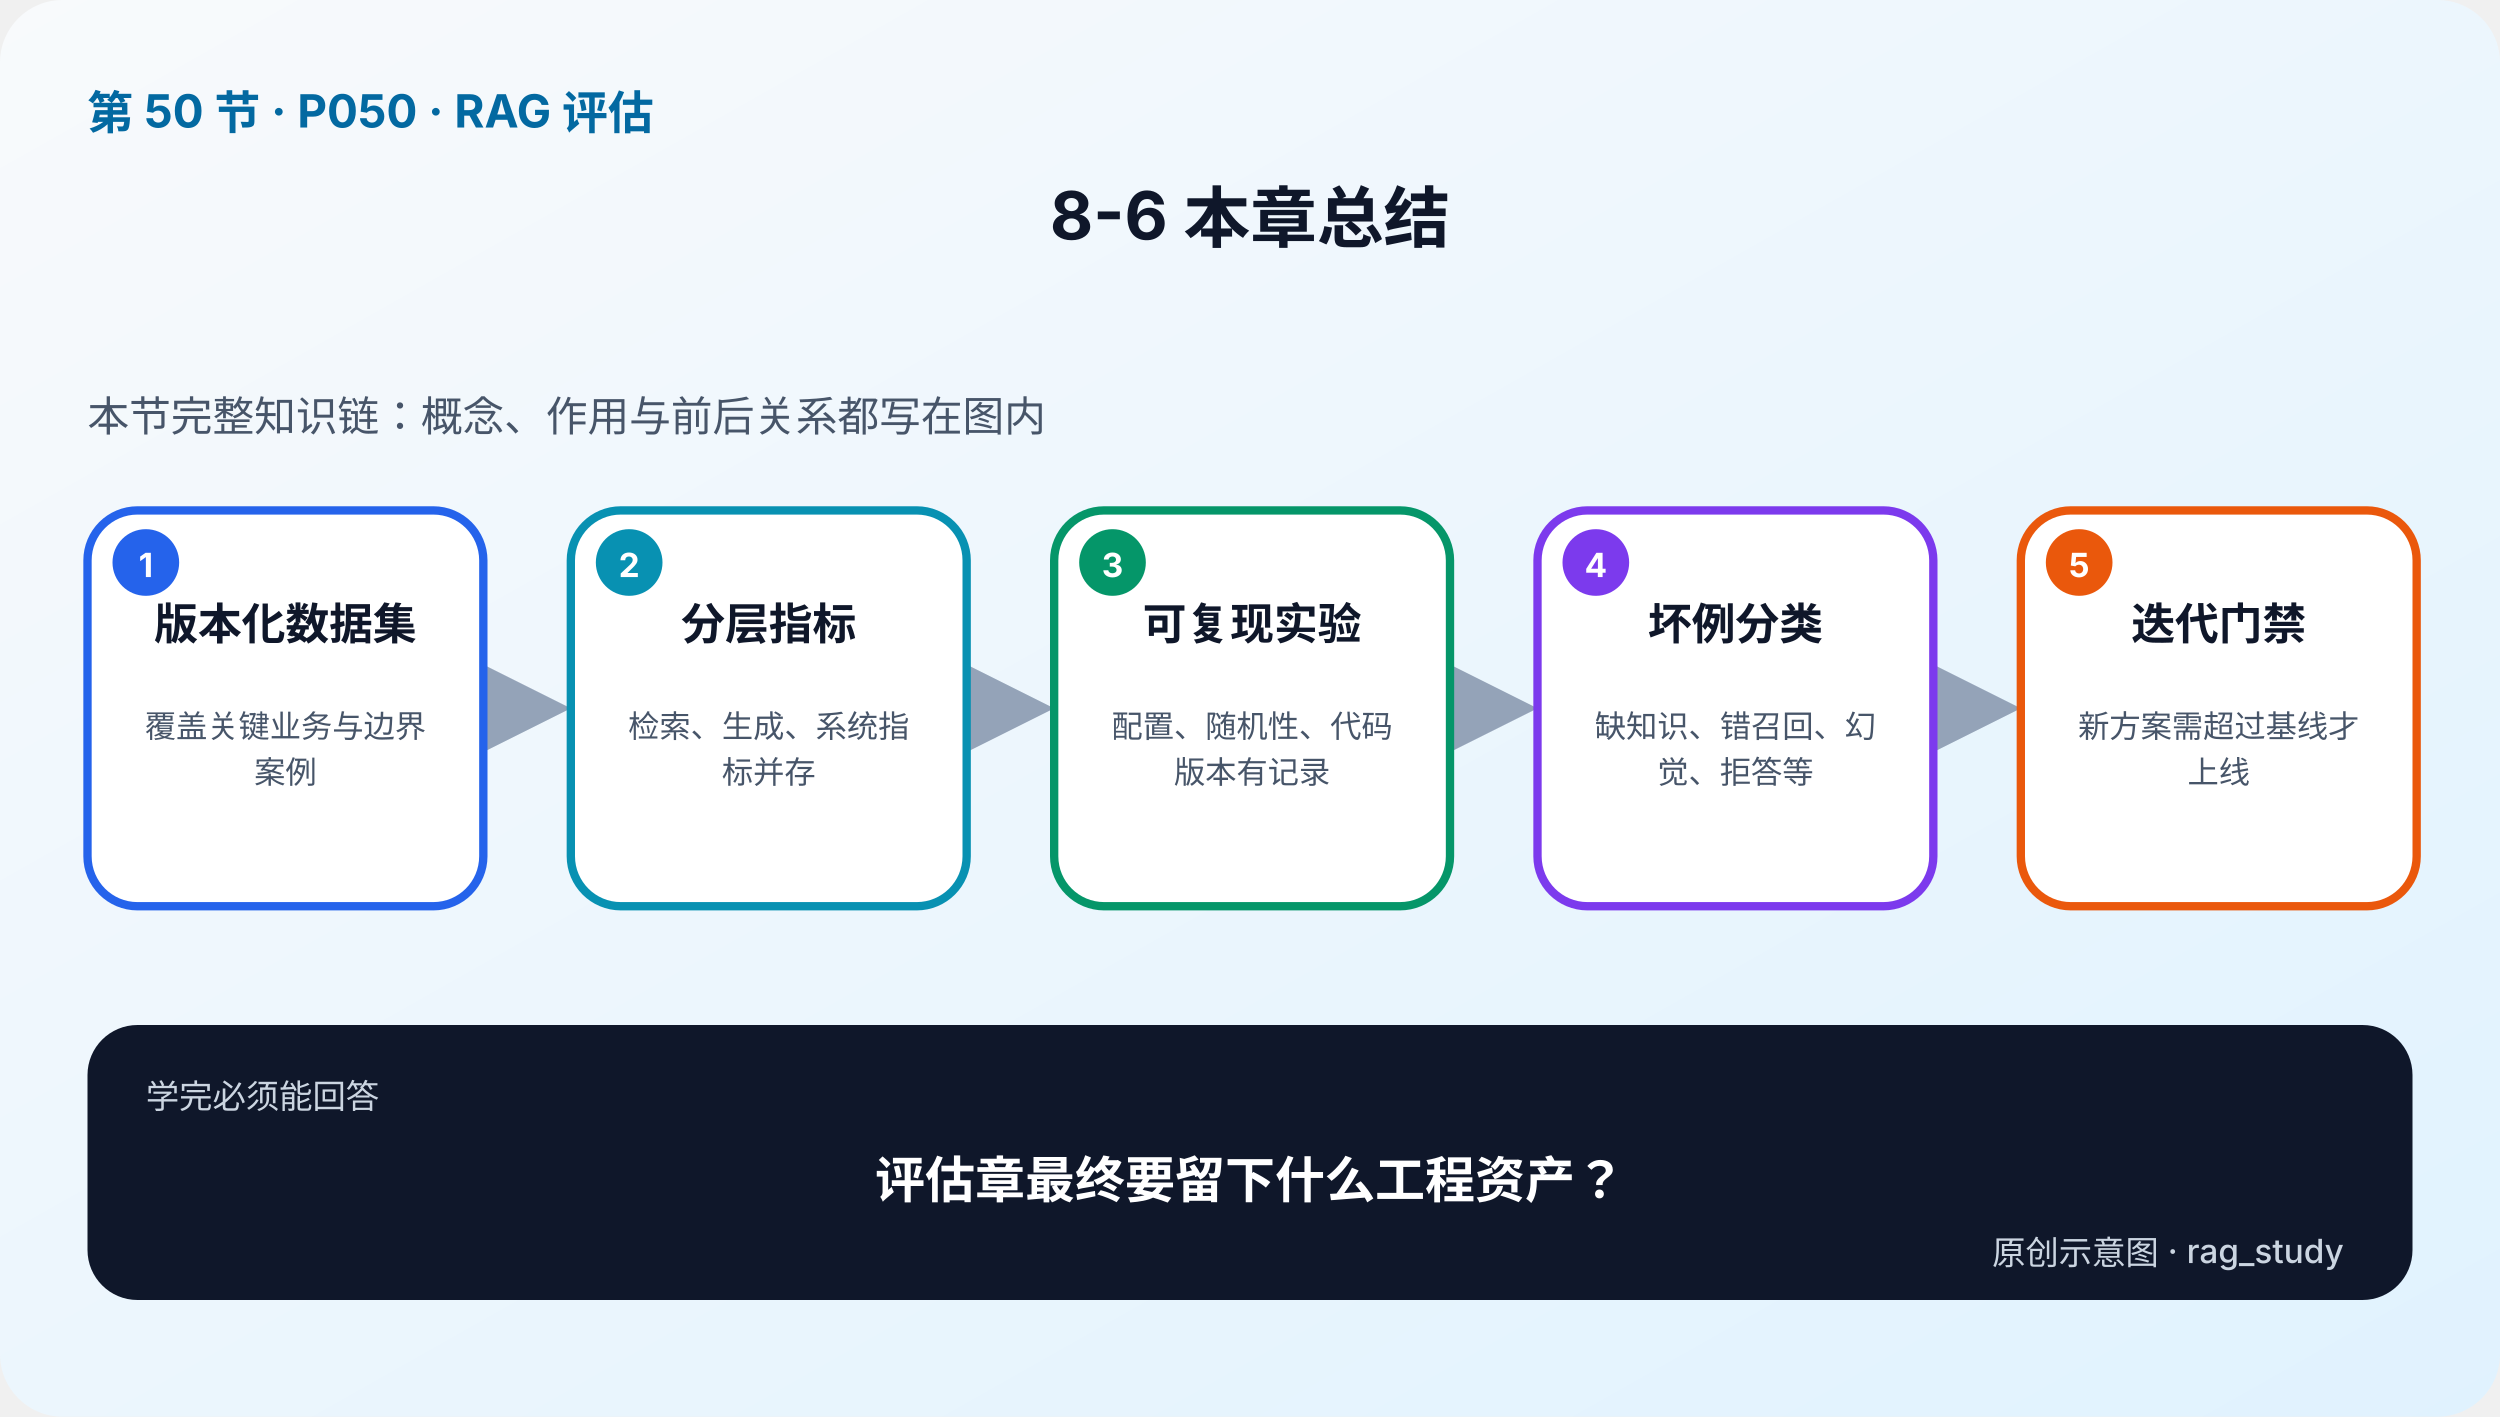
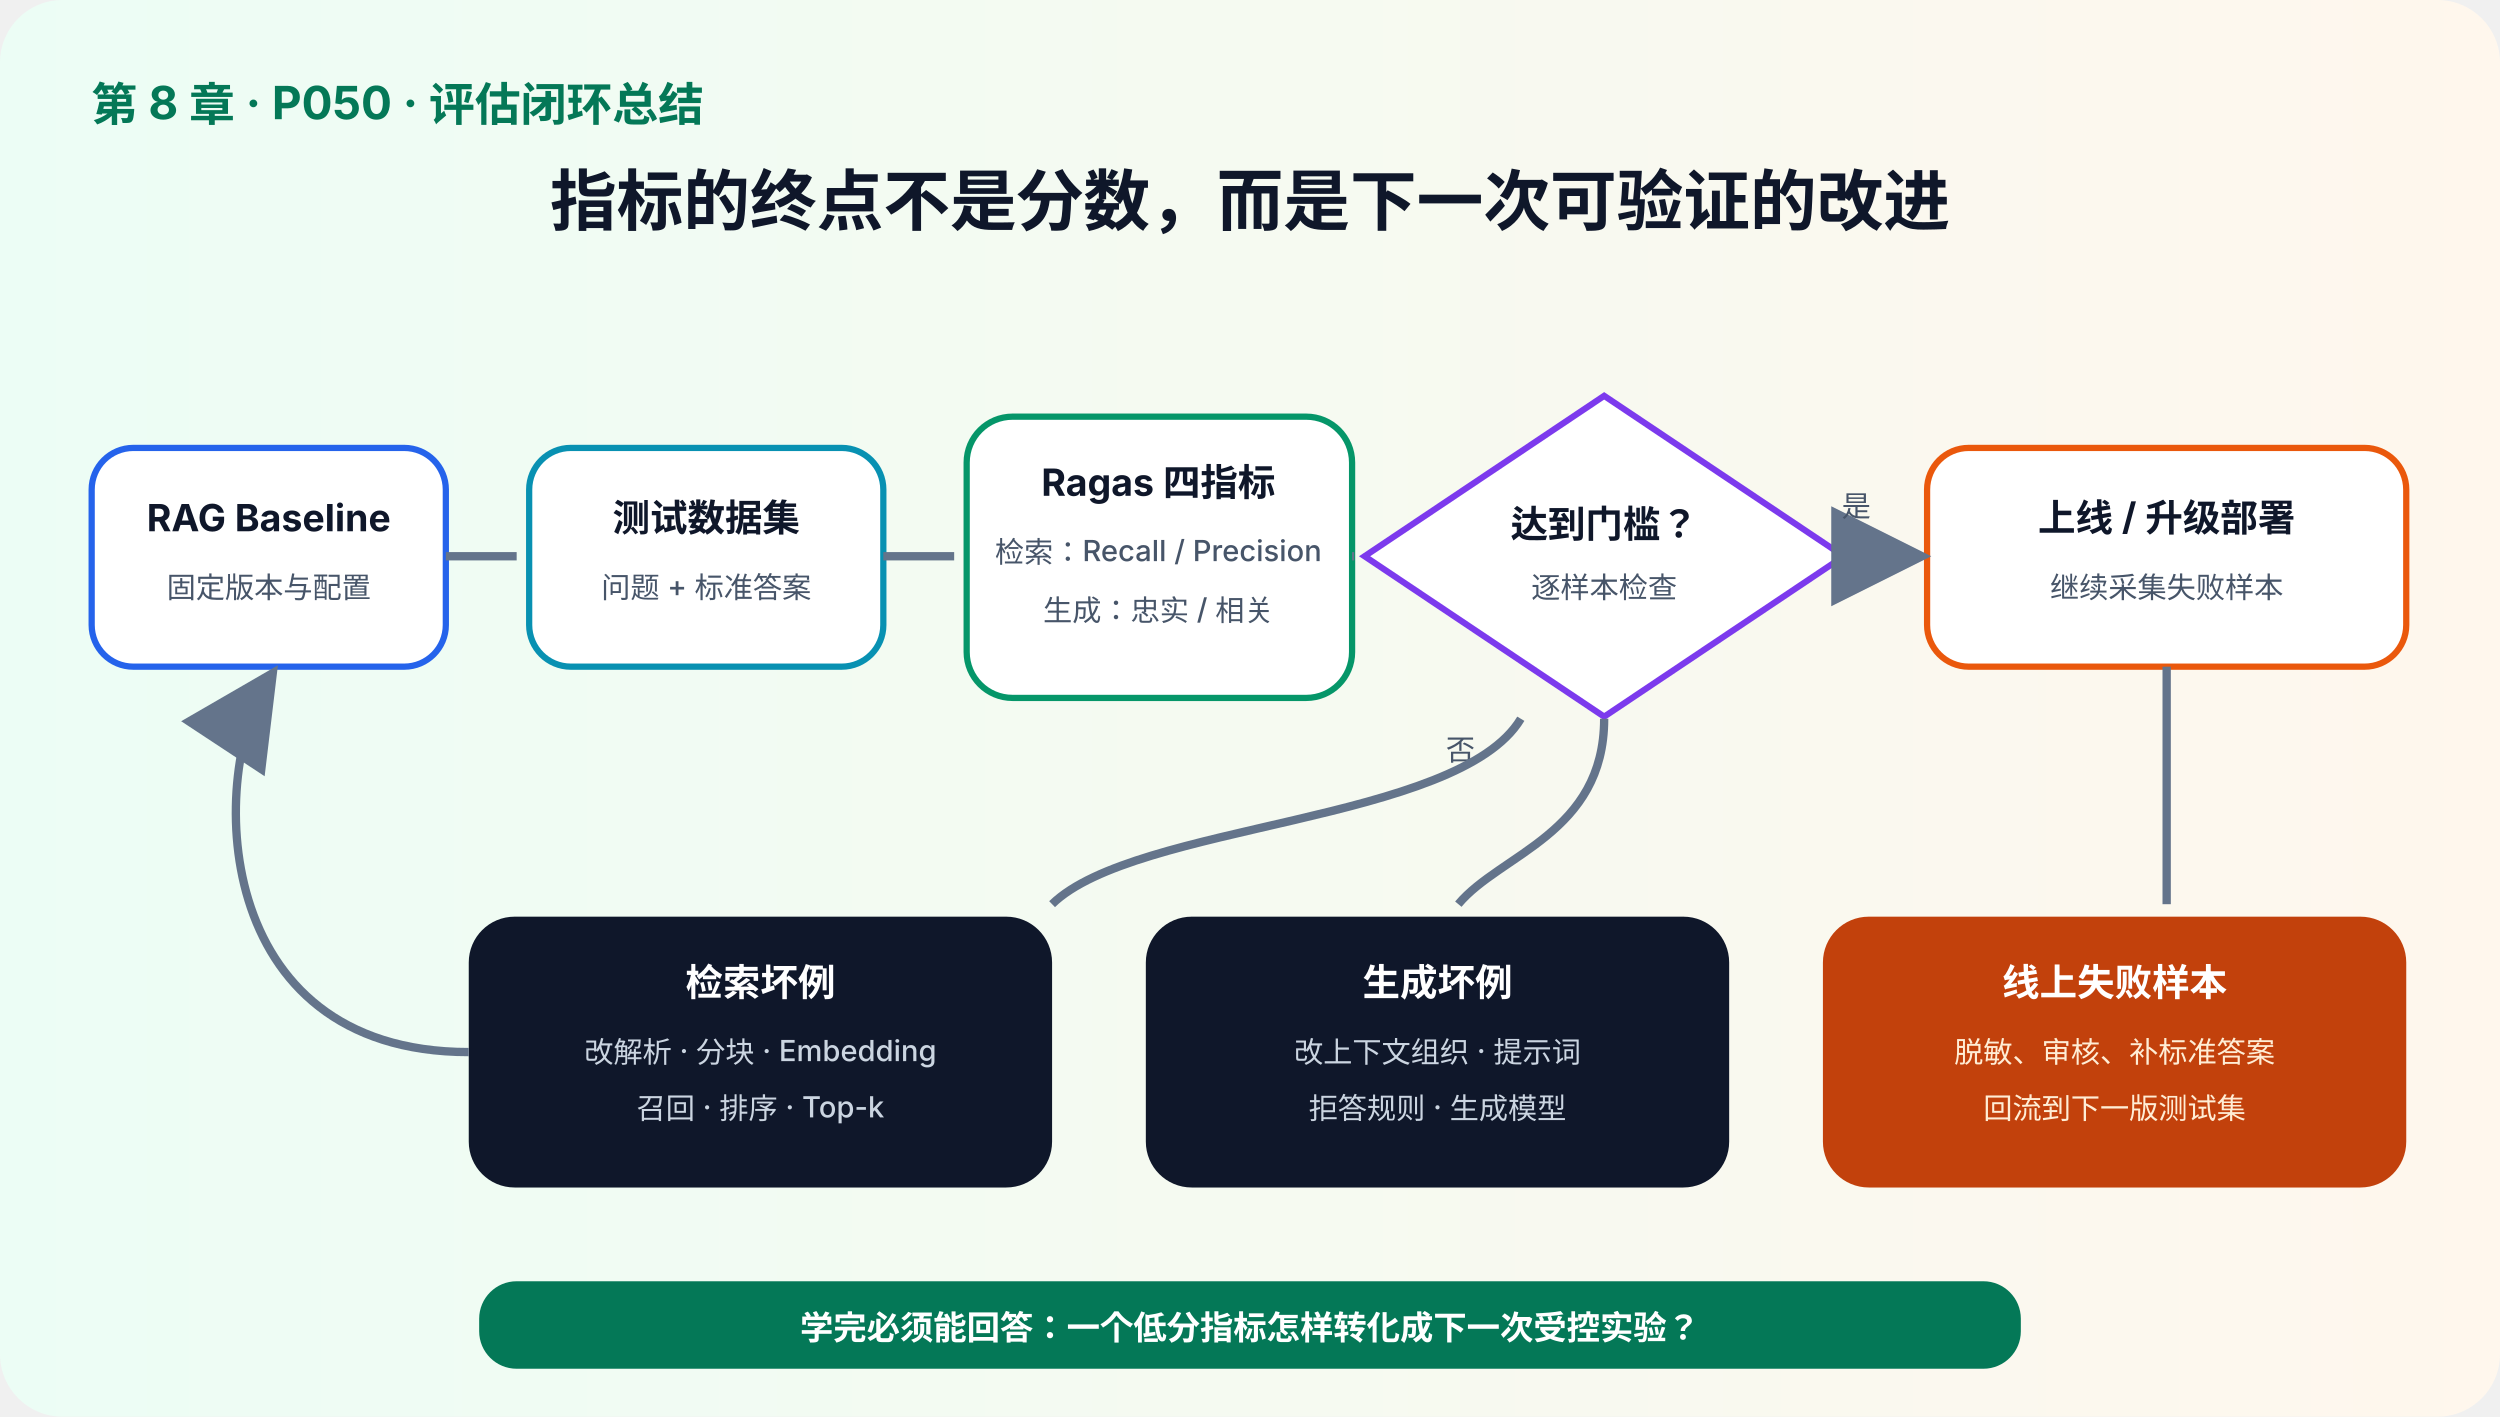
<svg xmlns="http://www.w3.org/2000/svg" role="img" width="1200" height="680" viewBox="0 0 1200 680">
  <defs>
-     <linearGradient id="bg" x1="0" x2="1" y1="0" y2="1">
-       <stop offset="0" stop-color="#f8fafc" />
-       <stop offset="1" stop-color="#e0f2fe" />
+     <linearGradient id="b50" x1="0" x2="1">
+       <stop stop-color="#ecfdf5" />
+       <stop offset="1" stop-color="#fff7ed" />
    </linearGradient>
-     <marker id="arrow" markerWidth="12" markerHeight="12" refX="10" refY="6" orient="auto">
-       <path d="M0,0 L12,6 L0,12 z" fill="#94a3b8" />
+     <marker id="a50" markerWidth="12" markerHeight="12" refX="10" refY="6" orient="auto">
+       <path d="M0 0 12 6 0 12Z" fill="#64748b" />
    </marker>
-     <style>
-       .chapter { font: 700 22px -apple-system,BlinkMacSystemFont,"Segoe UI","PingFang SC",sans-serif; fill:#0369a1; }
-       .title { font: 700 32px -apple-system,BlinkMacSystemFont,"Segoe UI","PingFang SC",sans-serif; fill:#0f172a; }
-       .number { font: 700 16px -apple-system,BlinkMacSystemFont,"Segoe UI","PingFang SC",sans-serif; fill:white; }
-       .node { font: 700 21px -apple-system,BlinkMacSystemFont,"Segoe UI","PingFang SC",sans-serif; fill:#0f172a; }
-       .detail { font: 500 15px -apple-system,BlinkMacSystemFont,"Segoe UI","PingFang SC",sans-serif; fill:#475569; }
-       .hint { font: 500 20px -apple-system,BlinkMacSystemFont,"Segoe UI","PingFang SC",sans-serif; fill:#475569; }
-       .question { font: 700 24px -apple-system,BlinkMacSystemFont,"Segoe UI","PingFang SC",sans-serif; fill:white; }
-       .brand { font: 500 16px -apple-system,BlinkMacSystemFont,"Segoe UI","PingFang SC",sans-serif; fill:#cbd5e1; }
-     </style>
+     <style>.h{font:700 22px -apple-system,BlinkMacSystemFont,"PingFang SC",sans-serif;fill:#047857}.t{font:700 32px -apple-system,BlinkMacSystemFont,"PingFang SC",sans-serif;fill:#0f172a}.n{font:700 18px -apple-system,BlinkMacSystemFont,"PingFang SC",sans-serif;fill:#0f172a}.d{font:500 14px -apple-system,BlinkMacSystemFont,"PingFang SC",sans-serif;fill:#475569}.p{stroke:#64748b;stroke-width:4;fill:none;marker-end:url(#a50)}</style>
  </defs>
-   <rect width="1200" height="680" rx="30" fill="url(#bg)" />
-   <text x="42" y="62" class="chapter">第 50 节 · P050 · RAG 评估</text>
-   <text x="600" y="115" text-anchor="middle" class="title">8-6 本章总结</text>
-   <text x="42" y="207" class="hint">本节完整知识链：概念、作用与前后关系都写在图内</text>
-   <path d="M 236 340 L 266 340" stroke="#94a3b8" stroke-width="4" marker-end="url(#arrow)" />
-   <path d="M 468 340 L 498 340" stroke="#94a3b8" stroke-width="4" marker-end="url(#arrow)" />
-   <path d="M 700 340 L 730 340" stroke="#94a3b8" stroke-width="4" marker-end="url(#arrow)" />
-   <path d="M 932 340 L 962 340" stroke="#94a3b8" stroke-width="4" marker-end="url(#arrow)" />
-   <rect x="42" y="245" width="190" height="190" rx="24" fill="white" stroke="#2563eb" stroke-width="4" />
-   <circle cx="70" cy="270" r="16" fill="#2563eb" />
-   <text x="70" y="277" text-anchor="middle" class="number">1</text>
-   <text x="137" y="307" text-anchor="middle" class="node">版本化数据集</text>
-   <text x="137" y="354" text-anchor="middle" class="detail">覆盖关键业务与边界</text>
-   <text x="137" y="376" text-anchor="middle" class="detail">案例</text>
-   <rect x="274" y="245" width="190" height="190" rx="24" fill="white" stroke="#0891b2" stroke-width="4" />
-   <circle cx="302" cy="270" r="16" fill="#0891b2" />
-   <text x="302" y="277" text-anchor="middle" class="number">2</text>
-   <text x="369" y="307" text-anchor="middle" class="node">分层指标</text>
-   <text x="369" y="354" text-anchor="middle" class="detail">检索、生成、系统指</text>
-   <text x="369" y="376" text-anchor="middle" class="detail">标并存</text>
-   <rect x="506" y="245" width="190" height="190" rx="24" fill="white" stroke="#059669" stroke-width="4" />
-   <circle cx="534" cy="270" r="16" fill="#059669" />
-   <text x="534" y="277" text-anchor="middle" class="number">3</text>
-   <text x="601" y="307" text-anchor="middle" class="node">可复现实验</text>
-   <text x="601" y="354" text-anchor="middle" class="detail">配置、随机性、代码</text>
-   <text x="601" y="376" text-anchor="middle" class="detail">版本有记录</text>
-   <rect x="738" y="245" width="190" height="190" rx="24" fill="white" stroke="#7c3aed" stroke-width="4" />
-   <circle cx="766" cy="270" r="16" fill="#7c3aed" />
-   <text x="766" y="277" text-anchor="middle" class="number">4</text>
-   <text x="833" y="307" text-anchor="middle" class="node">坏例分类</text>
-   <text x="833" y="354" text-anchor="middle" class="detail">缺知识、错召回、幻</text>
-   <text x="833" y="376" text-anchor="middle" class="detail">觉、拒答等</text>
-   <rect x="970" y="245" width="190" height="190" rx="24" fill="white" stroke="#ea580c" stroke-width="4" />
-   <circle cx="998" cy="270" r="16" fill="#ea580c" />
-   <text x="998" y="277" text-anchor="middle" class="number">5</text>
-   <text x="1065" y="307" text-anchor="middle" class="node">迭代门禁</text>
-   <text x="1065" y="354" text-anchor="middle" class="detail">新方案需超过基线才</text>
-   <text x="1065" y="376" text-anchor="middle" class="detail">上线</text>
-   <rect x="42" y="492" width="1116" height="132" rx="24" fill="#0f172a" />
-   <text x="70" y="532" class="brand">学完必须能回答</text>
-   <text x="600" y="575" text-anchor="middle" class="question">评估章最终要留下什么工程资产？</text>
-   <text x="1125" y="607" text-anchor="end" class="brand">原创示意图 · rag_study</text>
+   <rect width="1200" height="680" rx="30" fill="url(#b50)" />
+   <text x="44" y="58" class="h">第 8 章 · P050 · 评估闭环总结</text>
+   <text x="600" y="108" text-anchor="middle" class="t">指标的终点不是分数，而是下一次可验证的改进</text>
+   <rect x="44" y="215" width="170" height="105" rx="20" fill="white" stroke="#2563eb" stroke-width="3" />
+   <text x="129" y="255" text-anchor="middle" class="n">RAG Baseline</text>
+   <text x="129" y="287" text-anchor="middle" class="d">固定版本与配置</text>
+   <rect x="254" y="215" width="170" height="105" rx="20" fill="white" stroke="#0891b2" stroke-width="3" />
+   <text x="339" y="255" text-anchor="middle" class="n">测试数据集</text>
+   <text x="339" y="287" text-anchor="middle" class="d">问题 + 标准答案</text>
+   <rect x="464" y="200" width="185" height="135" rx="22" fill="white" stroke="#059669" stroke-width="3" />
+   <text x="556" y="238" text-anchor="middle" class="n">Ragas 四指标</text>
+   <text x="556" y="270" text-anchor="middle" class="d">检索：Recall / Precision</text>
+   <text x="556" y="298" text-anchor="middle" class="d">生成：忠实 / 相关</text>
+   <polygon points="770,190 885,267 770,344 655,267" fill="white" stroke="#7c3aed" stroke-width="3" />
+   <text x="770" y="258" text-anchor="middle" class="n">达到门槛？</text>
+   <text x="770" y="287" text-anchor="middle" class="d">逐样本检查</text>
+   <rect x="925" y="215" width="230" height="105" rx="20" fill="white" stroke="#ea580c" stroke-width="3" />
+   <text x="1040" y="255" text-anchor="middle" class="n">上线 / 升级部署</text>
+   <text x="1040" y="287" text-anchor="middle" class="d">继续采集失败样本</text>
+   <path d="M214 267H248M424 267H458M649 267H650M885 267H919" class="p" />
+   <text x="884" y="248" class="d">是</text>
+   <text x="694" y="365" class="d">否</text>
+   <rect x="225" y="440" width="280" height="130" rx="22" fill="#0f172a" />
+   <text x="365" y="478" text-anchor="middle" style="font:700 18px -apple-system,BlinkMacSystemFont,'PingFang SC';fill:white">检索坏例</text>
+   <text x="365" y="510" text-anchor="middle" style="font:500 14px -apple-system,BlinkMacSystemFont,'PingFang SC';fill:#cbd5e1">改解析 · 分块 · Embedding</text>
+   <text x="365" y="537" text-anchor="middle" style="font:500 14px -apple-system,BlinkMacSystemFont,'PingFang SC';fill:#cbd5e1">召回 · 排序 · Top-k</text>
+   <rect x="550" y="440" width="280" height="130" rx="22" fill="#0f172a" />
+   <text x="690" y="478" text-anchor="middle" style="font:700 18px -apple-system,BlinkMacSystemFont,'PingFang SC';fill:white">生成坏例</text>
+   <text x="690" y="510" text-anchor="middle" style="font:500 14px -apple-system,BlinkMacSystemFont,'PingFang SC';fill:#cbd5e1">改上下文组织 · 提示词</text>
+   <text x="690" y="537" text-anchor="middle" style="font:500 14px -apple-system,BlinkMacSystemFont,'PingFang SC';fill:#cbd5e1">拒答规则 · 生成模型</text>
+   <rect x="875" y="440" width="280" height="130" rx="22" fill="#c2410c" />
+   <text x="1015" y="478" text-anchor="middle" style="font:700 18px -apple-system,BlinkMacSystemFont,'PingFang SC';fill:white">线上失败样本</text>
+   <text x="1015" y="510" text-anchor="middle" style="font:500 14px -apple-system,BlinkMacSystemFont,'PingFang SC';fill:#ffedd5">脱敏、审核、补标准答案</text>
+   <text x="1015" y="537" text-anchor="middle" style="font:500 14px -apple-system,BlinkMacSystemFont,'PingFang SC';fill:#ffedd5">回流到下一版测试集</text>
+   <path d="M730 345C700 395 545 395 505 434M770 345C770 400 720 410 700 434M1040 320V434M225 505C100 505 100 370 129 326" class="p" />
+   <rect x="230" y="615" width="740" height="42" rx="18" fill="#047857" />
+   <text x="600" y="643" text-anchor="middle" style="font:600 16px -apple-system,BlinkMacSystemFont,'PingFang SC';fill:white">学完必须能回答：一个低分指标怎样转化成下一次受控实验？</text>
</svg>
